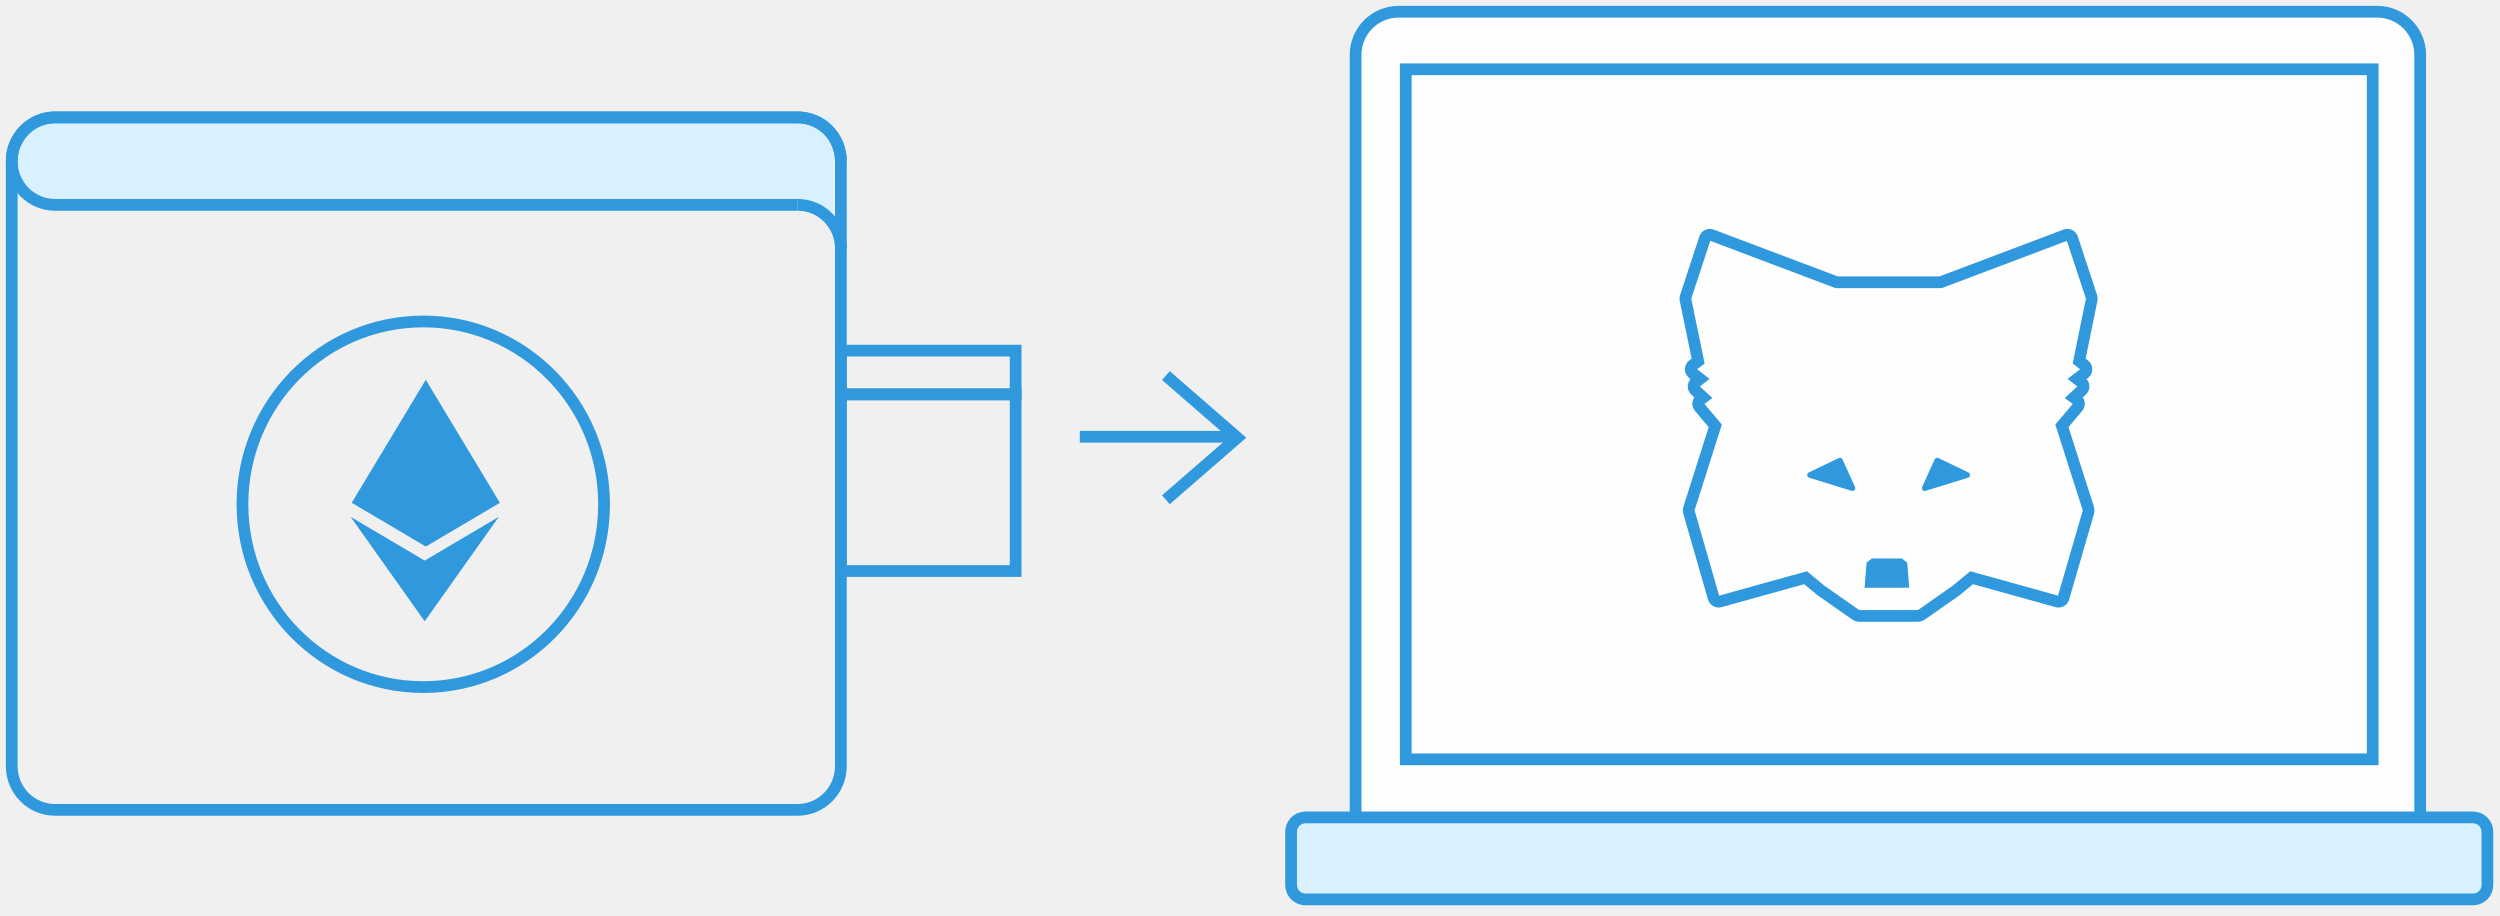
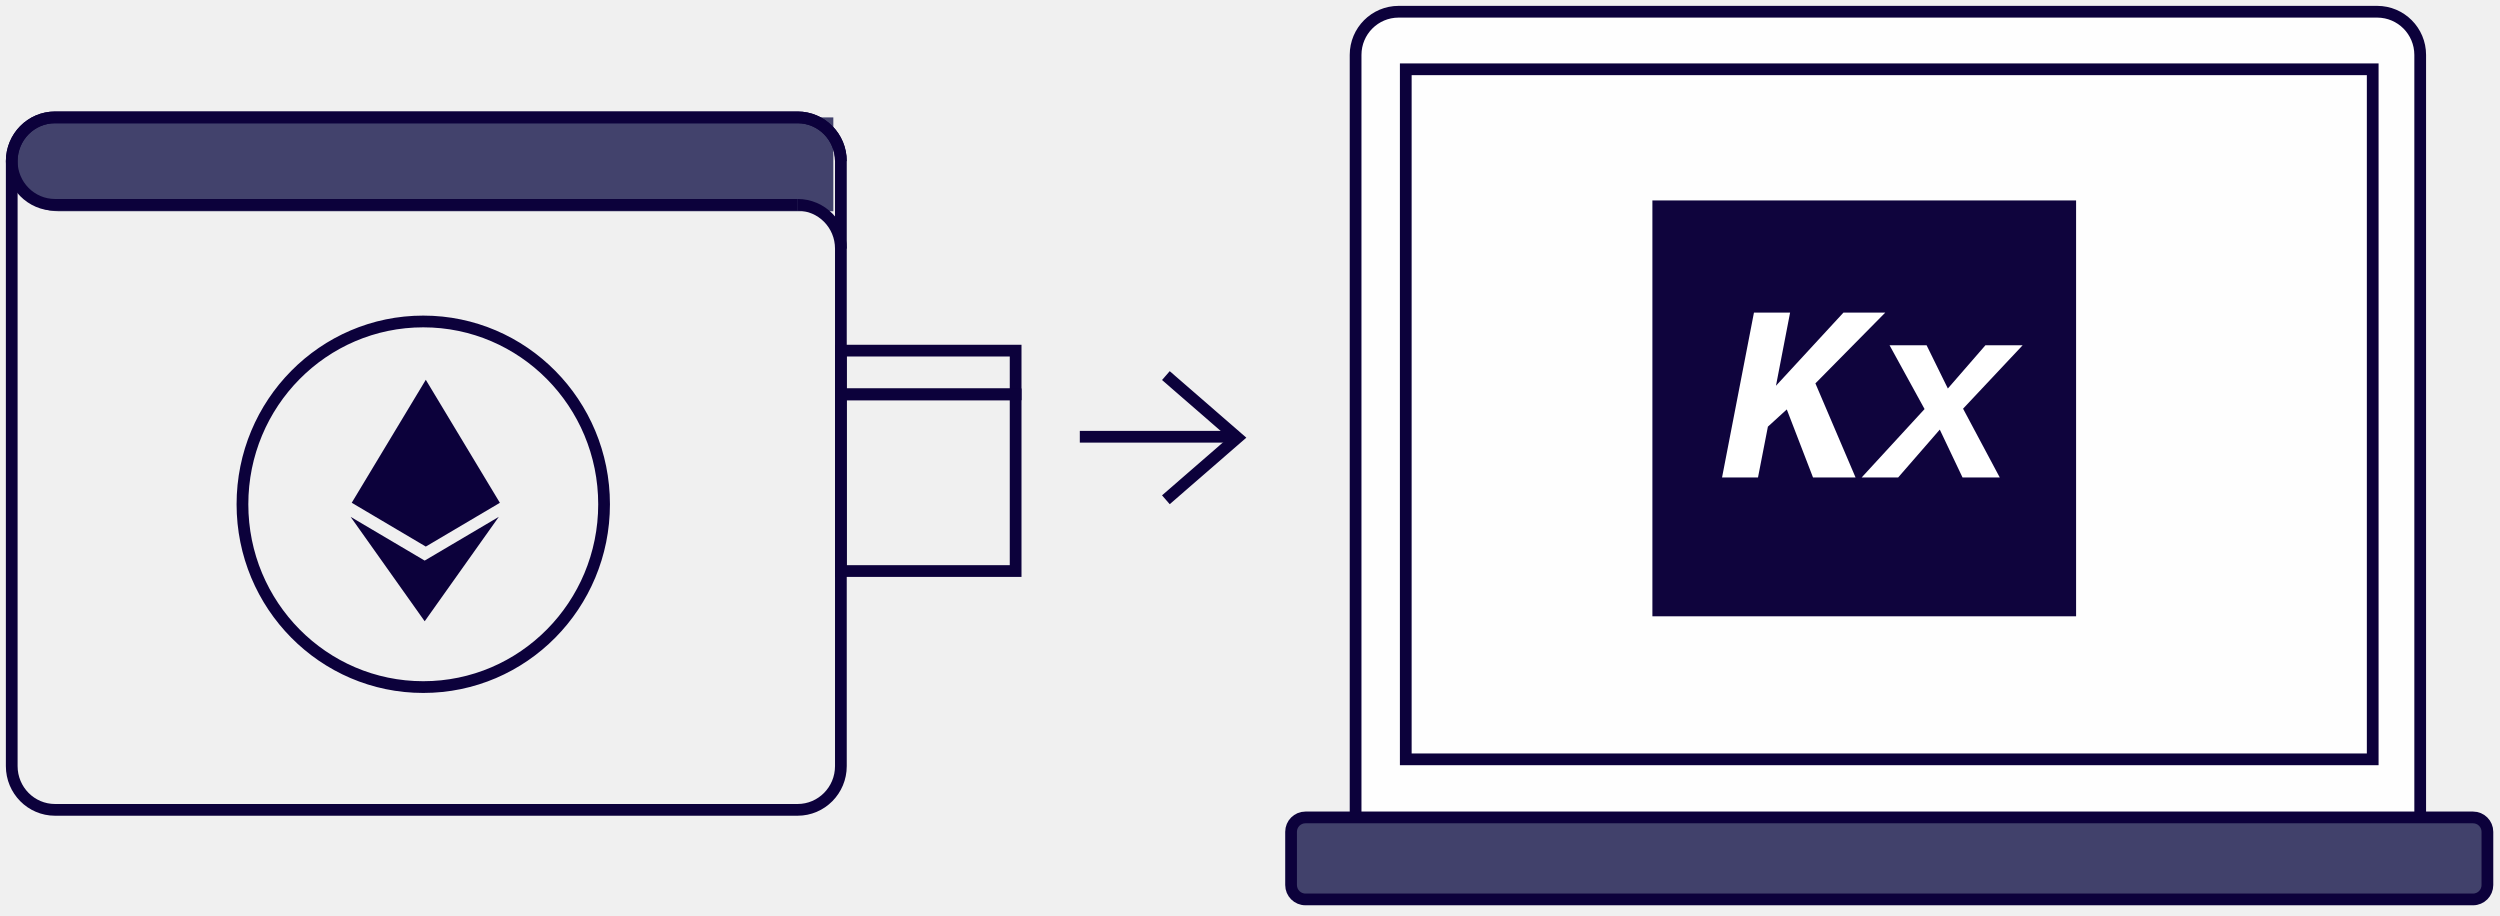
- <svg xmlns="http://www.w3.org/2000/svg" width="213px" height="78px" viewBox="0 0 213 78" version="1.1">
-   <defs />
+ <svg xmlns="http://www.w3.org/2000/svg" width="213px" height="78px" viewBox="0 0 213 78" version="1.1" id="svg20305">
+   <defs id="defs20274" />
  <g id="Import-account" stroke="none" stroke-width="1" fill="none" fill-rule="evenodd">
    <g id="hardware-connect" transform="translate(-406, -602)">
      <g id="Group-9" transform="translate(356, 522)">
        <g id="connect-hardware" transform="translate(51, 81)">
-           <path d="M4,9 L70,9 L70,17 L4,17 C1.791,17 2.705415e-16,15.209 0,13 L0,13 C-2.705415e-16,10.791 1.791,9 4,9 Z" id="Rectangle" fill="#D9F0FF" />
+           <path d="M4,9 L70,9 L70,17 L4,17 C1.791,17 2.705415e-16,15.209 0,13 L0,13 C-2.705415e-16,10.791 1.791,9 4,9 Z" id="Rectangle" fill="#D9F0FF" style="stroke:#0c013b;stroke-opacity:0;fill:#42426c;fill-opacity:1" />
          <g id="Group-4-Copy">
            <g id="Group-2" transform="translate(91, 31)" stroke="#3098DC">
-               <polyline id="Stroke-10" points="7.333 0 13.425 5.29 7.333 10.58" />
-               <path d="M0,5.211 L13.5,5.211" id="Stroke-11" />
+               <polyline id="Stroke-10" points="7.333 0 13.425 5.29 7.333 10.58" style="fill:#0c013b;fill-opacity:0;stroke:#0c013b;stroke-opacity:1" />
+               <path d="M0,5.211 L13.5,5.211" id="Stroke-11" style="stroke:#0c013b;stroke-opacity:1" />
            </g>
            <g id="Group-3" transform="translate(109, 0)">
              <path d="M92.536,75.19 L9.162,75.19 C7.138,75.19 5.497,73.543 5.497,71.512 L5.497,3.677 C5.497,1.646 7.138,0 9.162,0 L92.536,0 C94.56,0 96.201,1.646 96.201,3.677 L96.201,71.512 C96.201,73.543 94.56,75.19 92.536,75.19" id="Fill-12" fill="#FEFEFE" />
-               <path d="M92.536,75.19 L9.162,75.19 C7.138,75.19 5.497,73.543 5.497,71.512 L5.497,3.677 C5.497,1.646 7.138,0 9.162,0 L92.536,0 C94.56,0 96.201,1.646 96.201,3.677 L96.201,71.512 C96.201,73.543 94.56,75.19 92.536,75.19 Z" id="Stroke-13" stroke="#3098DC" />
-               <path d="M100.706,75.63 L1.222,75.63 C0.547,75.63 0,75.081 0,74.404 L0,69.871 C0,69.194 0.547,68.645 1.222,68.645 L100.706,68.645 C101.38,68.645 101.927,69.194 101.927,69.871 L101.927,74.404 C101.927,75.081 101.38,75.63 100.706,75.63" id="Fill-14" fill="#D9F0FF" />
-               <path d="M100.706,75.63 L1.222,75.63 C0.547,75.63 0,75.081 0,74.404 L0,69.871 C0,69.194 0.547,68.645 1.222,68.645 L100.706,68.645 C101.38,68.645 101.927,69.194 101.927,69.871 L101.927,74.404 C101.927,75.081 101.38,75.63 100.706,75.63 Z" id="Stroke-15" stroke="#3098DC" />
+               <path d="M92.536,75.19 L9.162,75.19 C7.138,75.19 5.497,73.543 5.497,71.512 L5.497,3.677 C5.497,1.646 7.138,0 9.162,0 L92.536,0 C94.56,0 96.201,1.646 96.201,3.677 L96.201,71.512 C96.201,73.543 94.56,75.19 92.536,75.19 Z" id="Stroke-13" stroke="#3098DC" style="stroke:#0c013b;stroke-opacity:1" />
+               <path d="M100.706,75.63 L1.222,75.63 C0.547,75.63 0,75.081 0,74.404 L0,69.871 C0,69.194 0.547,68.645 1.222,68.645 L100.706,68.645 C101.38,68.645 101.927,69.194 101.927,69.871 L101.927,74.404 C101.927,75.081 101.38,75.63 100.706,75.63" id="Fill-14" fill="#D9F0FF" style="fill:#41416b;fill-opacity:1" />
+               <path d="M100.706,75.63 L1.222,75.63 C0.547,75.63 0,75.081 0,74.404 L0,69.871 C0,69.194 0.547,68.645 1.222,68.645 L100.706,68.645 C101.38,68.645 101.927,69.194 101.927,69.871 L101.927,74.404 C101.927,75.081 101.38,75.63 100.706,75.63 Z" id="Stroke-15" stroke="#3098DC" style="stroke:#0c013b;stroke-opacity:1" />
              <polygon id="Fill-16" fill="#FEFEFE" points="9.772 63.695 92.155 63.695 92.155 4.903 9.772 4.903" />
-               <polygon id="Stroke-17" stroke="#3098DC" points="9.772 63.695 92.155 63.695 92.155 4.903 9.772 4.903" />
-               <path d="M53.433,51.476 L48.382,51.476 C48.293,51.476 48.208,51.449 48.135,51.399 L45.146,49.307 L43.832,48.221 L36.537,50.249 C36.31,50.311 36.072,50.177 36.006,49.949 L33.891,42.608 C33.866,42.524 33.868,42.436 33.894,42.353 L36.141,35.282 L34.792,33.683 C34.714,33.59 34.678,33.468 34.692,33.347 C34.707,33.226 34.771,33.116 34.869,33.045 L35.111,32.869 L34.437,32.248 C34.343,32.161 34.292,32.038 34.296,31.91 C34.301,31.781 34.361,31.661 34.461,31.582 L34.841,31.281 L34.222,30.804 C34.115,30.722 34.051,30.591 34.052,30.454 C34.053,30.318 34.118,30.187 34.227,30.106 L34.682,29.766 L33.602,24.529 C33.586,24.454 33.591,24.374 33.616,24.3 L35.262,19.299 C35.299,19.186 35.381,19.093 35.486,19.043 C35.592,18.992 35.714,18.986 35.823,19.028 L46.483,23.051 L55.332,23.051 L65.99,19.028 C66.1,18.986 66.222,18.992 66.328,19.043 C66.434,19.094 66.516,19.187 66.552,19.299 L68.199,24.302 C68.223,24.373 68.228,24.452 68.212,24.528 L67.144,29.767 L67.591,30.108 C67.7,30.191 67.762,30.318 67.763,30.455 C67.763,30.591 67.7,30.721 67.594,30.804 L66.974,31.281 L67.354,31.582 C67.454,31.662 67.514,31.781 67.518,31.91 C67.523,32.038 67.471,32.161 67.377,32.248 L66.704,32.869 L66.946,33.045 C67.043,33.116 67.107,33.226 67.122,33.347 C67.137,33.468 67.099,33.591 67.021,33.683 L65.674,35.282 L67.933,42.352 C67.96,42.434 67.961,42.523 67.937,42.607 L65.808,49.95 C65.742,50.177 65.504,50.31 65.278,50.249 L57.982,48.221 L56.628,49.337 L53.679,51.399 C53.606,51.449 53.521,51.476 53.433,51.476" id="Fill-18" fill="#FEFEFE" />
-               <path d="M53.433,51.476 L48.382,51.476 C48.293,51.476 48.208,51.449 48.135,51.399 L45.146,49.307 L43.832,48.221 L36.537,50.249 C36.31,50.311 36.072,50.177 36.006,49.949 L33.891,42.608 C33.866,42.524 33.868,42.436 33.894,42.353 L36.141,35.282 L34.792,33.683 C34.714,33.59 34.678,33.468 34.692,33.347 C34.707,33.226 34.771,33.116 34.869,33.045 L35.111,32.869 L34.437,32.248 C34.343,32.161 34.292,32.038 34.296,31.91 C34.301,31.781 34.361,31.661 34.461,31.582 L34.841,31.281 L34.222,30.804 C34.115,30.722 34.051,30.591 34.052,30.454 C34.053,30.318 34.118,30.187 34.227,30.106 L34.682,29.766 L33.602,24.529 C33.586,24.454 33.591,24.374 33.616,24.3 L35.262,19.299 C35.299,19.186 35.381,19.093 35.486,19.043 C35.592,18.992 35.714,18.986 35.823,19.028 L46.483,23.051 L55.332,23.051 L65.99,19.028 C66.1,18.986 66.222,18.992 66.328,19.043 C66.434,19.094 66.516,19.187 66.552,19.299 L68.199,24.302 C68.223,24.373 68.228,24.452 68.212,24.528 L67.144,29.767 L67.591,30.108 C67.7,30.191 67.762,30.318 67.763,30.455 C67.763,30.591 67.7,30.721 67.594,30.804 L66.974,31.281 L67.354,31.582 C67.454,31.662 67.514,31.781 67.518,31.91 C67.523,32.038 67.471,32.161 67.377,32.248 L66.704,32.869 L66.946,33.045 C67.043,33.116 67.107,33.226 67.122,33.347 C67.137,33.468 67.099,33.591 67.021,33.683 L65.674,35.282 L67.933,42.352 C67.96,42.434 67.961,42.523 67.937,42.607 L65.808,49.95 C65.742,50.177 65.504,50.31 65.278,50.249 L57.982,48.221 L56.628,49.337 L53.679,51.399 C53.606,51.449 53.521,51.476 53.433,51.476 Z" id="Stroke-19" stroke="#3098DC" />
-               <polygon id="Fill-20" fill="#3098DC" points="52.048 46.581 49.478 46.581 49.032 46.936 48.862 49.075 52.664 49.075 52.493 46.936" />
-               <path d="M54.834,38.139 L53.771,40.486 C53.685,40.676 53.856,40.881 54.051,40.821 L57.674,39.702 C57.881,39.638 57.901,39.343 57.705,39.249 L55.144,38.022 C55.028,37.967 54.889,38.019 54.834,38.139" id="Fill-21" fill="#3098DC" />
-               <path d="M46.669,38.022 L44.112,39.249 C43.916,39.343 43.936,39.637 44.143,39.702 L47.767,40.821 C47.961,40.881 48.132,40.675 48.046,40.485 L46.979,38.139 C46.924,38.019 46.786,37.967 46.669,38.022" id="Fill-22" fill="#3098DC" />
+               <polygon id="Stroke-17" stroke="#3098DC" points="9.772 63.695 92.155 63.695 92.155 4.903 9.772 4.903" style="stroke:#0c013b;stroke-opacity:1" />
+               <rect style="opacity:0.986;fill:#0c013b;fill-opacity:1;stroke:#0c013b;stroke-width:1;stroke-miterlimit:4;stroke-dasharray:none;stroke-opacity:1" id="rect21539" width="35.099" height="34.432" x="31.284" y="16.577" />
+               <text xml:space="preserve" style="font-style:normal;font-weight:normal;font-size:40px;line-height:1.25;font-family:sans-serif;letter-spacing:0px;word-spacing:0px;fill:#000000;fill-opacity:1;stroke:none" x="36.392" y="39.683" id="text21543">
+                 <tspan id="tspan21541" x="36.392" y="39.683" style="font-style:italic;font-variant:normal;font-weight:bold;font-stretch:normal;font-size:21.333px;font-family:'Liberation Mono';-inkscape-font-specification:'Liberation Mono Bold Italic';fill:#ffffff">Kx</tspan>
+               </text>
            </g>
            <g id="Group" transform="translate(0, 9)">
-               <path d="M66.957,59 L3.686,59 C1.651,59 0,57.332 0,55.274 L0,3.726 C0,1.669 1.651,0 3.686,0 L66.957,0 C68.992,0 70.643,1.669 70.643,3.726 L70.643,55.274 C70.643,57.332 68.992,59 66.957,59 Z" id="Stroke-1" stroke="#3098DC" />
-               <path d="M66.957,7.453 L3.686,7.453 C1.651,7.453 0,5.784 0,3.726 C0,1.669 1.651,0 3.686,0 L66.957,0 C68.992,0 70.643,1.669 70.643,3.726" id="Stroke-3" stroke="#3098DC" />
-               <path d="M66.957,7.453 C68.992,7.453 70.643,9.121 70.643,11.179" id="Stroke-5" stroke="#3098DC" />
-               <polygon id="Stroke-7" stroke="#3098DC" points="70.643 23.599 85.532 23.599 85.532 19.874 70.643 19.874" />
-               <polygon id="Stroke-9" stroke="#3098DC" points="70.643 38.653 85.532 38.653 85.532 23.6 70.643 23.6" />
-               <path d="M35.278,22.358 L28.967,32.836 L35.278,36.568 L41.59,32.839 L35.278,22.358 Z M35.183,37.763 L28.871,34.034 L35.183,42.932 L41.499,34.034 L35.182,37.763 L35.183,37.763 Z" id="Fill-23" fill="#3098DC" />
-               <path d="M50.467,32.964 C50.467,24.363 43.57,17.389 35.062,17.389 C26.554,17.389 19.657,24.363 19.657,32.964 C19.657,41.566 26.554,48.539 35.062,48.539 C43.57,48.539 50.467,41.566 50.467,32.964 Z" id="Stroke-24" stroke="#3098DC" />
+               <path d="M66.957,59 L3.686,59 C1.651,59 0,57.332 0,55.274 L0,3.726 C0,1.669 1.651,0 3.686,0 L66.957,0 C68.992,0 70.643,1.669 70.643,3.726 L70.643,55.274 C70.643,57.332 68.992,59 66.957,59 Z" id="Stroke-1" stroke="#3098DC" style="stroke:#0c013b;stroke-opacity:1" />
+               <path d="M66.957,7.453 L3.686,7.453 C1.651,7.453 0,5.784 0,3.726 C0,1.669 1.651,0 3.686,0 L66.957,0 C68.992,0 70.643,1.669 70.643,3.726" id="Stroke-3" stroke="#3098DC" style="stroke:#0c013b;stroke-opacity:1" />
+               <path d="M66.957,7.453 C68.992,7.453 70.643,9.121 70.643,11.179" id="Stroke-5" stroke="#3098DC" style="stroke:#0c013b;stroke-opacity:1" />
+               <polygon id="Stroke-7" stroke="#3098DC" points="70.643 23.599 85.532 23.599 85.532 19.874 70.643 19.874" style="stroke:#0c013b;stroke-opacity:1" />
+               <polygon id="Stroke-9" stroke="#3098DC" points="70.643 38.653 85.532 38.653 85.532 23.6 70.643 23.6" style="stroke:#0c013b;stroke-opacity:1" />
+               <path d="M35.278,22.358 L28.967,32.836 L35.278,36.568 L41.59,32.839 L35.278,22.358 Z M35.183,37.763 L28.871,34.034 L35.183,42.932 L41.499,34.034 L35.182,37.763 L35.183,37.763 Z" id="Fill-23" fill="#3098DC" style="fill:#0c013b;fill-opacity:1" />
+               <path d="M50.467,32.964 C50.467,24.363 43.57,17.389 35.062,17.389 C26.554,17.389 19.657,24.363 19.657,32.964 C19.657,41.566 26.554,48.539 35.062,48.539 C43.57,48.539 50.467,41.566 50.467,32.964 Z" id="Stroke-24" stroke="#3098DC" style="stroke:#0c013b;stroke-opacity:1" />
            </g>
          </g>
        </g>
      </g>
    </g>
  </g>
</svg>
